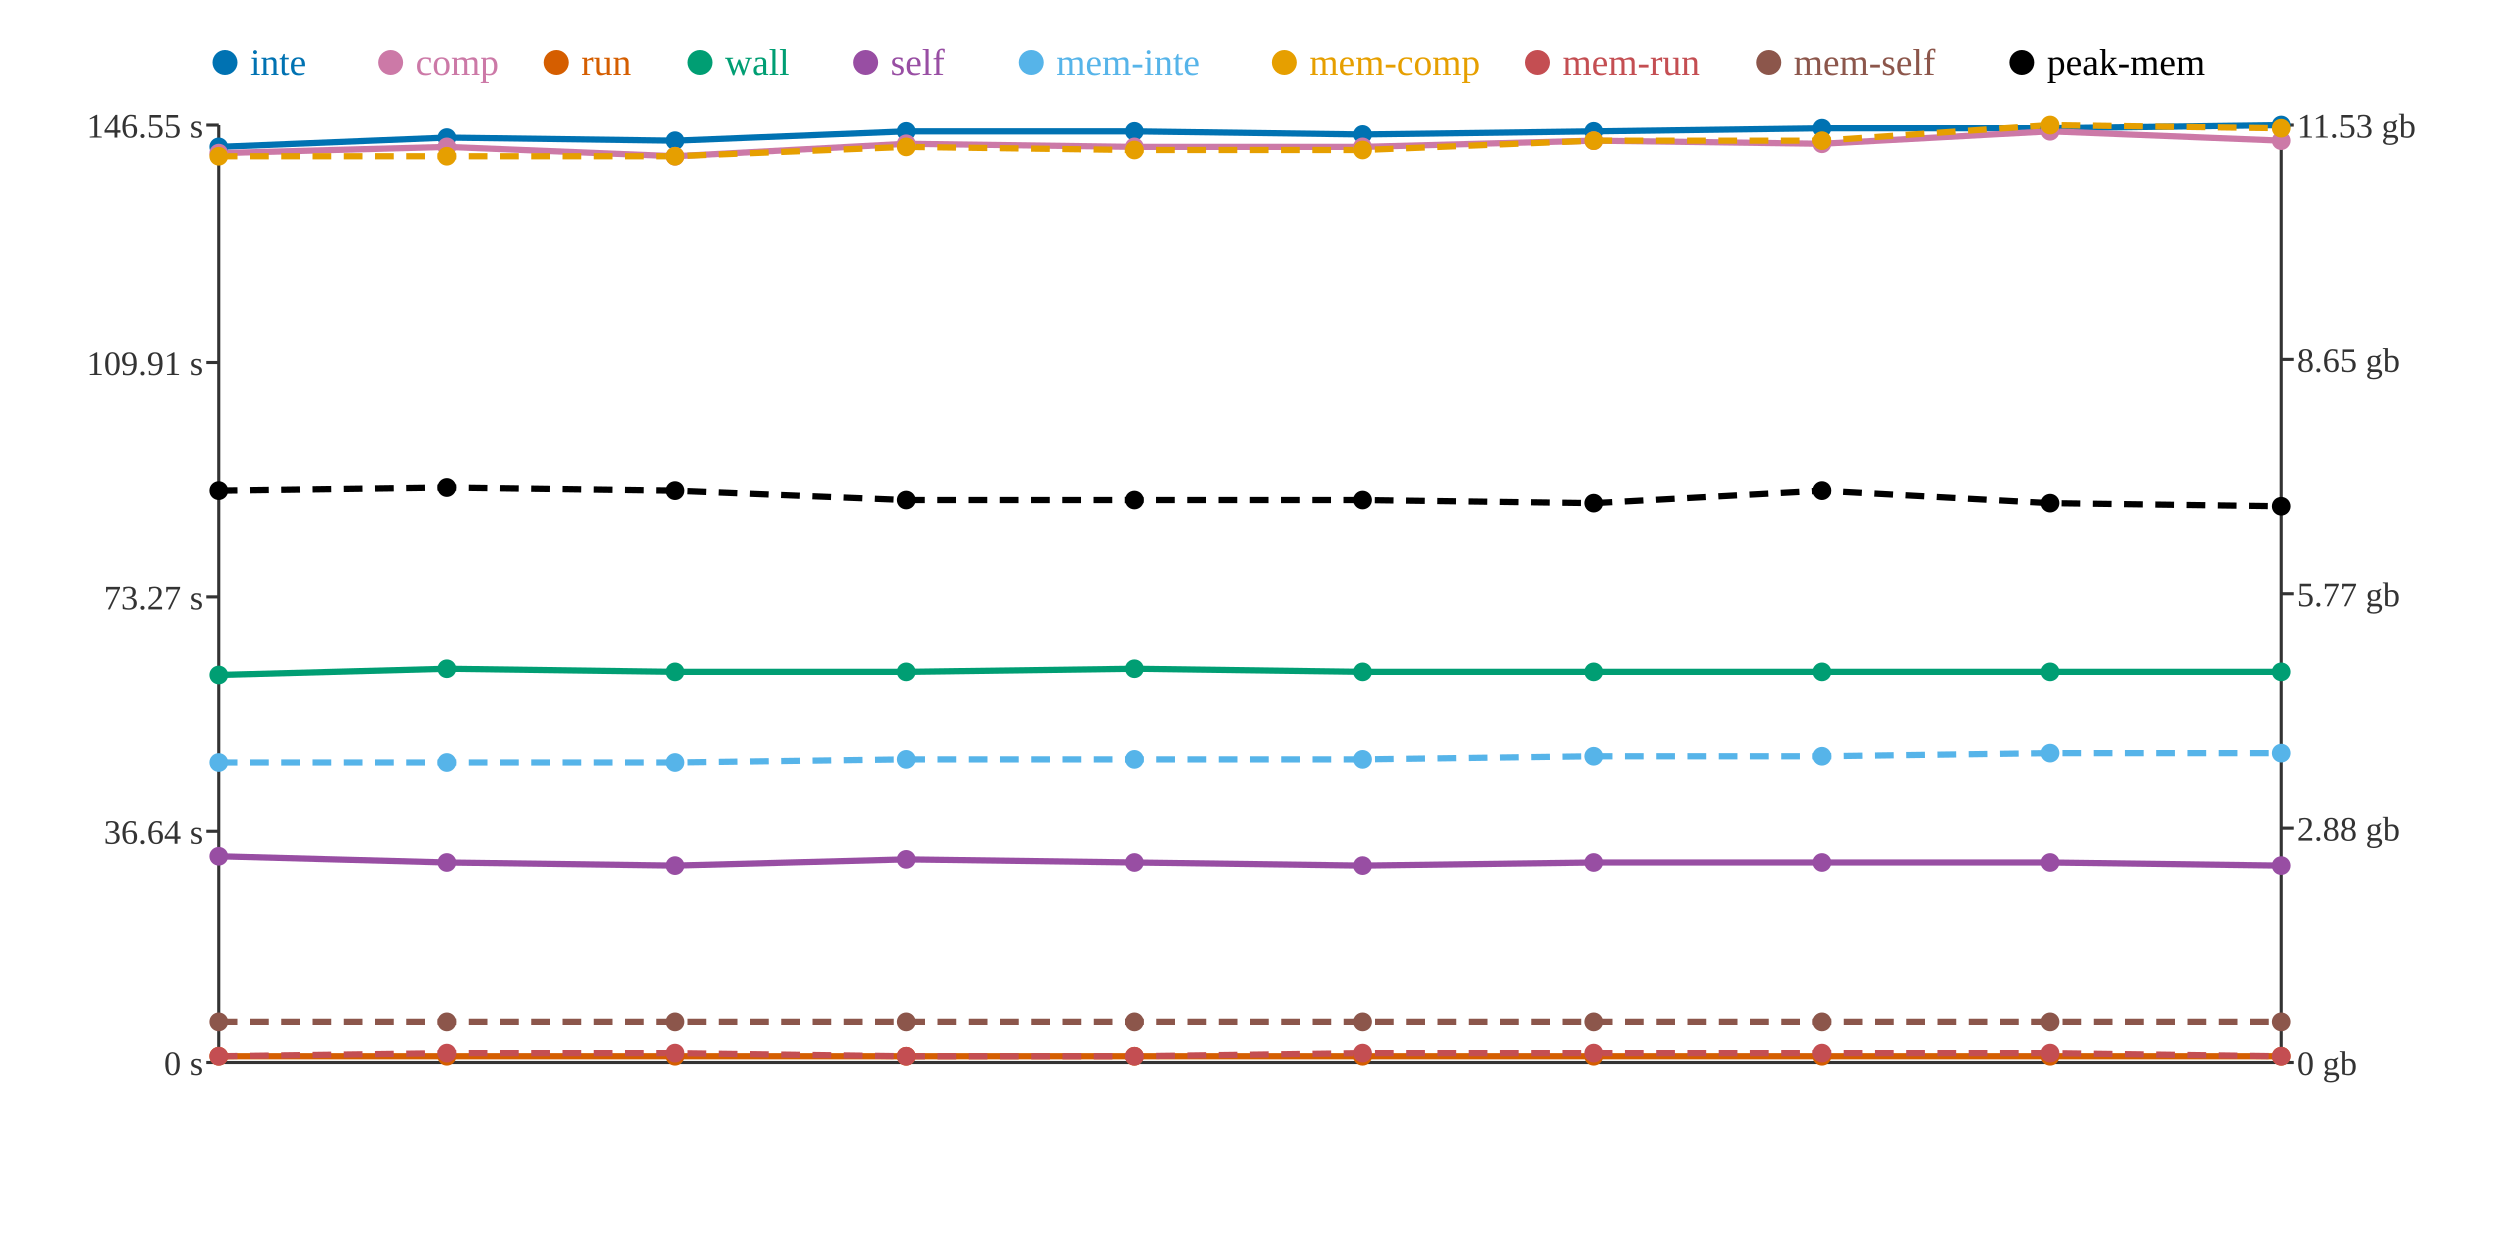
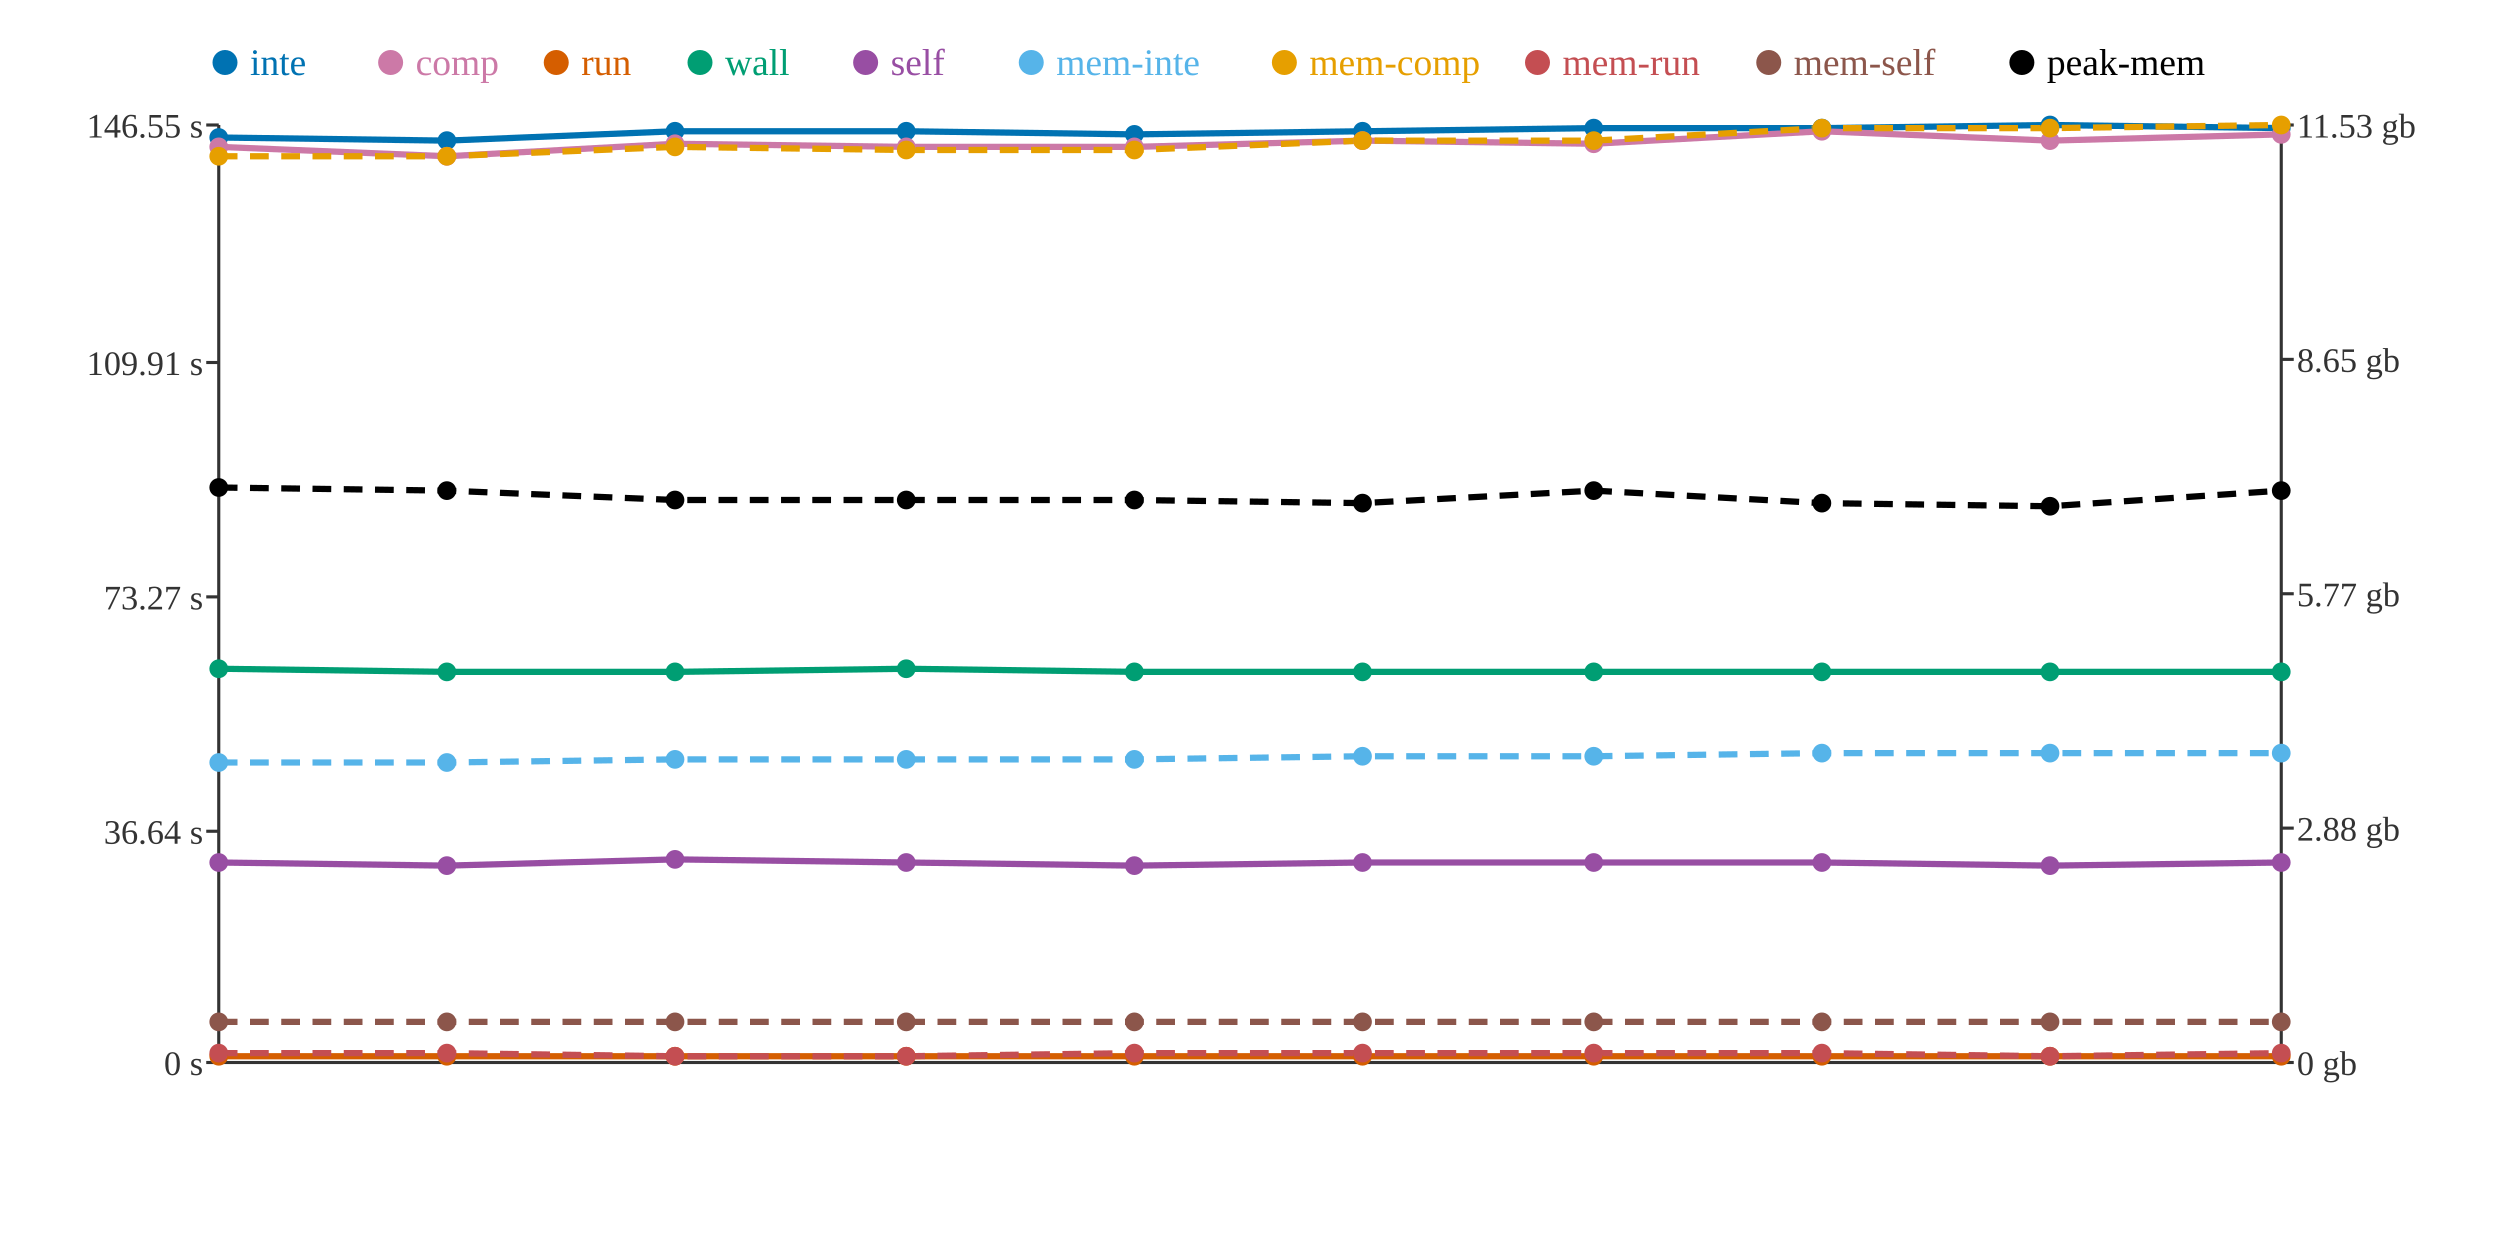
<svg xmlns="http://www.w3.org/2000/svg" width="800" height="400">
  <rect width="800" height="400" fill="white" />
  <line x1="70" y1="40" x2="70" y2="340" stroke="#333" stroke-width="1" />
  <line x1="70" y1="340" x2="730" y2="340" stroke="#333" stroke-width="1" />
  <line x1="730" y1="40" x2="730" y2="340" stroke="#333" stroke-width="1" />
  <line x1="66" y1="340" x2="70" y2="340" stroke="#333" stroke-width="1" />
  <text x="65" y="344" text-anchor="end" font-size="11" fill="#333">0 s</text>
  <line x1="66" y1="266" x2="70" y2="266" stroke="#333" stroke-width="1" />
  <text x="65" y="270" text-anchor="end" font-size="11" fill="#333">36.64 s</text>
  <line x1="66" y1="191" x2="70" y2="191" stroke="#333" stroke-width="1" />
  <text x="65" y="195" text-anchor="end" font-size="11" fill="#333">73.27 s</text>
  <line x1="66" y1="116" x2="70" y2="116" stroke="#333" stroke-width="1" />
  <text x="65" y="120" text-anchor="end" font-size="11" fill="#333">109.91 s</text>
  <line x1="66" y1="40" x2="70" y2="40" stroke="#333" stroke-width="1" />
  <text x="65" y="44" text-anchor="end" font-size="11" fill="#333">146.55 s</text>
  <line x1="730" y1="340" x2="734" y2="340" stroke="#333" stroke-width="1" />
  <text x="735" y="344" text-anchor="start" font-size="11" fill="#333">0 gb</text>
  <line x1="730" y1="265" x2="734" y2="265" stroke="#333" stroke-width="1" />
  <text x="735" y="269" text-anchor="start" font-size="11" fill="#333">2.88 gb</text>
  <line x1="730" y1="190" x2="734" y2="190" stroke="#333" stroke-width="1" />
  <text x="735" y="194" text-anchor="start" font-size="11" fill="#333">5.77 gb</text>
  <line x1="730" y1="115" x2="734" y2="115" stroke="#333" stroke-width="1" />
  <text x="735" y="119" text-anchor="start" font-size="11" fill="#333">8.65 gb</text>
  <line x1="730" y1="40" x2="734" y2="40" stroke="#333" stroke-width="1" />
  <text x="735" y="44" text-anchor="start" font-size="11" fill="#333">11.53 gb</text>
-   <polyline points="70,47 143,44 216,45 290,42 363,42 436,43 510,42 583,41 656,41 730,40" fill="none" stroke="#0072B2" stroke-width="2" />
-   <polyline points="70,49 143,47 216,50 290,46 363,47 436,47 510,45 583,46 656,42 730,45" fill="none" stroke="#CC79A7" stroke-width="2" />
+   <polyline points="70,44 143,45 216,42 290,42 363,43 436,42 510,41 583,41 656,40 730,41" fill="none" stroke="#0072B2" stroke-width="2" />
+   <polyline points="70,47 143,50 216,46 290,47 363,47 436,45 510,46 583,42 656,45 730,43" fill="none" stroke="#CC79A7" stroke-width="2" />
  <polyline points="70,338 143,338 216,338 290,338 363,338 436,338 510,338 583,338 656,338 730,338" fill="none" stroke="#D55E00" stroke-width="2" />
-   <polyline points="70,216 143,214 216,215 290,215 363,214 436,215 510,215 583,215 656,215 730,215" fill="none" stroke="#009E73" stroke-width="2" />
-   <polyline points="70,274 143,276 216,277 290,275 363,276 436,277 510,276 583,276 656,276 730,277" fill="none" stroke="#984EA3" stroke-width="2" />
-   <polyline points="70,244 143,244 216,244 290,243 363,243 436,243 510,242 583,242 656,241 730,241" fill="none" stroke="#56B4E9" stroke-width="2" stroke-dasharray="6 4" />
-   <polyline points="70,50 143,50 216,50 290,47 363,48 436,48 510,45 583,45 656,40 730,41" fill="none" stroke="#E69F00" stroke-width="2" stroke-dasharray="6 4" />
-   <polyline points="70,338 143,337 216,337 290,338 363,338 436,337 510,337 583,337 656,337 730,338" fill="none" stroke="#C44E52" stroke-width="2" stroke-dasharray="6 4" />
+   <polyline points="70,214 143,215 216,215 290,214 363,215 436,215 510,215 583,215 656,215 730,215" fill="none" stroke="#009E73" stroke-width="2" />
+   <polyline points="70,276 143,277 216,275 290,276 363,277 436,276 510,276 583,276 656,277 730,276" fill="none" stroke="#984EA3" stroke-width="2" />
+   <polyline points="70,244 143,244 216,243 290,243 363,243 436,242 510,242 583,241 656,241 730,241" fill="none" stroke="#56B4E9" stroke-width="2" stroke-dasharray="6 4" />
+   <polyline points="70,50 143,50 216,47 290,48 363,48 436,45 510,45 583,41 656,41 730,40" fill="none" stroke="#E69F00" stroke-width="2" stroke-dasharray="6 4" />
+   <polyline points="70,337 143,337 216,338 290,338 363,337 436,337 510,337 583,337 656,338 730,337" fill="none" stroke="#C44E52" stroke-width="2" stroke-dasharray="6 4" />
  <polyline points="70,327 143,327 216,327 290,327 363,327 436,327 510,327 583,327 656,327 730,327" fill="none" stroke="#8C564B" stroke-width="2" stroke-dasharray="6 4" />
-   <polyline points="70,157 143,156 216,157 290,160 363,160 436,160 510,161 583,157 656,161 730,162" fill="none" stroke="#000000" stroke-width="2" stroke-dasharray="6 4" />
-   <circle cx="70" cy="47" r="3" fill="#0072B2" />
-   <circle cx="70" cy="49" r="3" fill="#CC79A7" />
+   <polyline points="70,156 143,157 216,160 290,160 363,160 436,161 510,157 583,161 656,162 730,157" fill="none" stroke="#000000" stroke-width="2" stroke-dasharray="6 4" />
+   <circle cx="70" cy="44" r="3" fill="#0072B2" />
+   <circle cx="70" cy="47" r="3" fill="#CC79A7" />
  <circle cx="70" cy="338" r="3" fill="#D55E00" />
-   <circle cx="70" cy="216" r="3" fill="#009E73" />
-   <circle cx="70" cy="274" r="3" fill="#984EA3" />
+   <circle cx="70" cy="214" r="3" fill="#009E73" />
+   <circle cx="70" cy="276" r="3" fill="#984EA3" />
  <circle cx="70" cy="244" r="3" fill="#56B4E9" />
  <circle cx="70" cy="50" r="3" fill="#E69F00" />
-   <circle cx="70" cy="338" r="3" fill="#C44E52" />
+   <circle cx="70" cy="337" r="3" fill="#C44E52" />
  <circle cx="70" cy="327" r="3" fill="#8C564B" />
-   <circle cx="70" cy="157" r="3" fill="#000000" />
-   <circle cx="143" cy="44" r="3" fill="#0072B2" />
-   <circle cx="143" cy="47" r="3" fill="#CC79A7" />
+   <circle cx="70" cy="156" r="3" fill="#000000" />
+   <circle cx="143" cy="45" r="3" fill="#0072B2" />
+   <circle cx="143" cy="50" r="3" fill="#CC79A7" />
  <circle cx="143" cy="338" r="3" fill="#D55E00" />
-   <circle cx="143" cy="214" r="3" fill="#009E73" />
-   <circle cx="143" cy="276" r="3" fill="#984EA3" />
+   <circle cx="143" cy="215" r="3" fill="#009E73" />
+   <circle cx="143" cy="277" r="3" fill="#984EA3" />
  <circle cx="143" cy="244" r="3" fill="#56B4E9" />
  <circle cx="143" cy="50" r="3" fill="#E69F00" />
  <circle cx="143" cy="337" r="3" fill="#C44E52" />
  <circle cx="143" cy="327" r="3" fill="#8C564B" />
-   <circle cx="143" cy="156" r="3" fill="#000000" />
-   <circle cx="216" cy="45" r="3" fill="#0072B2" />
-   <circle cx="216" cy="50" r="3" fill="#CC79A7" />
+   <circle cx="143" cy="157" r="3" fill="#000000" />
+   <circle cx="216" cy="42" r="3" fill="#0072B2" />
+   <circle cx="216" cy="46" r="3" fill="#CC79A7" />
  <circle cx="216" cy="338" r="3" fill="#D55E00" />
  <circle cx="216" cy="215" r="3" fill="#009E73" />
-   <circle cx="216" cy="277" r="3" fill="#984EA3" />
-   <circle cx="216" cy="244" r="3" fill="#56B4E9" />
-   <circle cx="216" cy="50" r="3" fill="#E69F00" />
-   <circle cx="216" cy="337" r="3" fill="#C44E52" />
+   <circle cx="216" cy="275" r="3" fill="#984EA3" />
+   <circle cx="216" cy="243" r="3" fill="#56B4E9" />
+   <circle cx="216" cy="47" r="3" fill="#E69F00" />
+   <circle cx="216" cy="338" r="3" fill="#C44E52" />
  <circle cx="216" cy="327" r="3" fill="#8C564B" />
-   <circle cx="216" cy="157" r="3" fill="#000000" />
+   <circle cx="216" cy="160" r="3" fill="#000000" />
  <circle cx="290" cy="42" r="3" fill="#0072B2" />
-   <circle cx="290" cy="46" r="3" fill="#CC79A7" />
+   <circle cx="290" cy="47" r="3" fill="#CC79A7" />
  <circle cx="290" cy="338" r="3" fill="#D55E00" />
-   <circle cx="290" cy="215" r="3" fill="#009E73" />
-   <circle cx="290" cy="275" r="3" fill="#984EA3" />
+   <circle cx="290" cy="214" r="3" fill="#009E73" />
+   <circle cx="290" cy="276" r="3" fill="#984EA3" />
  <circle cx="290" cy="243" r="3" fill="#56B4E9" />
-   <circle cx="290" cy="47" r="3" fill="#E69F00" />
+   <circle cx="290" cy="48" r="3" fill="#E69F00" />
  <circle cx="290" cy="338" r="3" fill="#C44E52" />
  <circle cx="290" cy="327" r="3" fill="#8C564B" />
  <circle cx="290" cy="160" r="3" fill="#000000" />
-   <circle cx="363" cy="42" r="3" fill="#0072B2" />
+   <circle cx="363" cy="43" r="3" fill="#0072B2" />
  <circle cx="363" cy="47" r="3" fill="#CC79A7" />
  <circle cx="363" cy="338" r="3" fill="#D55E00" />
-   <circle cx="363" cy="214" r="3" fill="#009E73" />
-   <circle cx="363" cy="276" r="3" fill="#984EA3" />
+   <circle cx="363" cy="215" r="3" fill="#009E73" />
+   <circle cx="363" cy="277" r="3" fill="#984EA3" />
  <circle cx="363" cy="243" r="3" fill="#56B4E9" />
  <circle cx="363" cy="48" r="3" fill="#E69F00" />
-   <circle cx="363" cy="338" r="3" fill="#C44E52" />
+   <circle cx="363" cy="337" r="3" fill="#C44E52" />
  <circle cx="363" cy="327" r="3" fill="#8C564B" />
  <circle cx="363" cy="160" r="3" fill="#000000" />
-   <circle cx="436" cy="43" r="3" fill="#0072B2" />
-   <circle cx="436" cy="47" r="3" fill="#CC79A7" />
+   <circle cx="436" cy="42" r="3" fill="#0072B2" />
+   <circle cx="436" cy="45" r="3" fill="#CC79A7" />
  <circle cx="436" cy="338" r="3" fill="#D55E00" />
  <circle cx="436" cy="215" r="3" fill="#009E73" />
-   <circle cx="436" cy="277" r="3" fill="#984EA3" />
-   <circle cx="436" cy="243" r="3" fill="#56B4E9" />
-   <circle cx="436" cy="48" r="3" fill="#E69F00" />
+   <circle cx="436" cy="276" r="3" fill="#984EA3" />
+   <circle cx="436" cy="242" r="3" fill="#56B4E9" />
+   <circle cx="436" cy="45" r="3" fill="#E69F00" />
  <circle cx="436" cy="337" r="3" fill="#C44E52" />
  <circle cx="436" cy="327" r="3" fill="#8C564B" />
-   <circle cx="436" cy="160" r="3" fill="#000000" />
-   <circle cx="510" cy="42" r="3" fill="#0072B2" />
-   <circle cx="510" cy="45" r="3" fill="#CC79A7" />
+   <circle cx="436" cy="161" r="3" fill="#000000" />
+   <circle cx="510" cy="41" r="3" fill="#0072B2" />
+   <circle cx="510" cy="46" r="3" fill="#CC79A7" />
  <circle cx="510" cy="338" r="3" fill="#D55E00" />
  <circle cx="510" cy="215" r="3" fill="#009E73" />
  <circle cx="510" cy="276" r="3" fill="#984EA3" />
  <circle cx="510" cy="242" r="3" fill="#56B4E9" />
  <circle cx="510" cy="45" r="3" fill="#E69F00" />
  <circle cx="510" cy="337" r="3" fill="#C44E52" />
  <circle cx="510" cy="327" r="3" fill="#8C564B" />
-   <circle cx="510" cy="161" r="3" fill="#000000" />
+   <circle cx="510" cy="157" r="3" fill="#000000" />
  <circle cx="583" cy="41" r="3" fill="#0072B2" />
-   <circle cx="583" cy="46" r="3" fill="#CC79A7" />
+   <circle cx="583" cy="42" r="3" fill="#CC79A7" />
  <circle cx="583" cy="338" r="3" fill="#D55E00" />
  <circle cx="583" cy="215" r="3" fill="#009E73" />
  <circle cx="583" cy="276" r="3" fill="#984EA3" />
-   <circle cx="583" cy="242" r="3" fill="#56B4E9" />
-   <circle cx="583" cy="45" r="3" fill="#E69F00" />
+   <circle cx="583" cy="241" r="3" fill="#56B4E9" />
+   <circle cx="583" cy="41" r="3" fill="#E69F00" />
  <circle cx="583" cy="337" r="3" fill="#C44E52" />
  <circle cx="583" cy="327" r="3" fill="#8C564B" />
-   <circle cx="583" cy="157" r="3" fill="#000000" />
-   <circle cx="656" cy="41" r="3" fill="#0072B2" />
-   <circle cx="656" cy="42" r="3" fill="#CC79A7" />
+   <circle cx="583" cy="161" r="3" fill="#000000" />
+   <circle cx="656" cy="40" r="3" fill="#0072B2" />
+   <circle cx="656" cy="45" r="3" fill="#CC79A7" />
  <circle cx="656" cy="338" r="3" fill="#D55E00" />
  <circle cx="656" cy="215" r="3" fill="#009E73" />
-   <circle cx="656" cy="276" r="3" fill="#984EA3" />
+   <circle cx="656" cy="277" r="3" fill="#984EA3" />
  <circle cx="656" cy="241" r="3" fill="#56B4E9" />
-   <circle cx="656" cy="40" r="3" fill="#E69F00" />
-   <circle cx="656" cy="337" r="3" fill="#C44E52" />
+   <circle cx="656" cy="41" r="3" fill="#E69F00" />
+   <circle cx="656" cy="338" r="3" fill="#C44E52" />
  <circle cx="656" cy="327" r="3" fill="#8C564B" />
-   <circle cx="656" cy="161" r="3" fill="#000000" />
-   <circle cx="730" cy="40" r="3" fill="#0072B2" />
-   <circle cx="730" cy="45" r="3" fill="#CC79A7" />
+   <circle cx="656" cy="162" r="3" fill="#000000" />
+   <circle cx="730" cy="41" r="3" fill="#0072B2" />
+   <circle cx="730" cy="43" r="3" fill="#CC79A7" />
  <circle cx="730" cy="338" r="3" fill="#D55E00" />
  <circle cx="730" cy="215" r="3" fill="#009E73" />
-   <circle cx="730" cy="277" r="3" fill="#984EA3" />
+   <circle cx="730" cy="276" r="3" fill="#984EA3" />
  <circle cx="730" cy="241" r="3" fill="#56B4E9" />
-   <circle cx="730" cy="41" r="3" fill="#E69F00" />
-   <circle cx="730" cy="338" r="3" fill="#C44E52" />
+   <circle cx="730" cy="40" r="3" fill="#E69F00" />
+   <circle cx="730" cy="337" r="3" fill="#C44E52" />
  <circle cx="730" cy="327" r="3" fill="#8C564B" />
-   <circle cx="730" cy="162" r="3" fill="#000000" />
+   <circle cx="730" cy="157" r="3" fill="#000000" />
  <circle cx="72" cy="20" r="4" fill="#0072B2" />
  <text x="80" y="24" text-anchor="start" font-size="12" fill="#0072B2">inte</text>
  <circle cx="125" cy="20" r="4" fill="#CC79A7" />
  <text x="133" y="24" text-anchor="start" font-size="12" fill="#CC79A7">comp</text>
  <circle cx="178" cy="20" r="4" fill="#D55E00" />
  <text x="186" y="24" text-anchor="start" font-size="12" fill="#D55E00">run</text>
  <circle cx="224" cy="20" r="4" fill="#009E73" />
  <text x="232" y="24" text-anchor="start" font-size="12" fill="#009E73">wall</text>
  <circle cx="277" cy="20" r="4" fill="#984EA3" />
  <text x="285" y="24" text-anchor="start" font-size="12" fill="#984EA3">self</text>
  <circle cx="330" cy="20" r="4" fill="#56B4E9" />
  <text x="338" y="24" text-anchor="start" font-size="12" fill="#56B4E9">mem-inte</text>
  <circle cx="411" cy="20" r="4" fill="#E69F00" />
  <text x="419" y="24" text-anchor="start" font-size="12" fill="#E69F00">mem-comp</text>
  <circle cx="492" cy="20" r="4" fill="#C44E52" />
  <text x="500" y="24" text-anchor="start" font-size="12" fill="#C44E52">mem-run</text>
  <circle cx="566" cy="20" r="4" fill="#8C564B" />
  <text x="574" y="24" text-anchor="start" font-size="12" fill="#8C564B">mem-self</text>
  <circle cx="647" cy="20" r="4" fill="#000000" />
  <text x="655" y="24" text-anchor="start" font-size="12" fill="#000000">peak-mem</text>
</svg>
